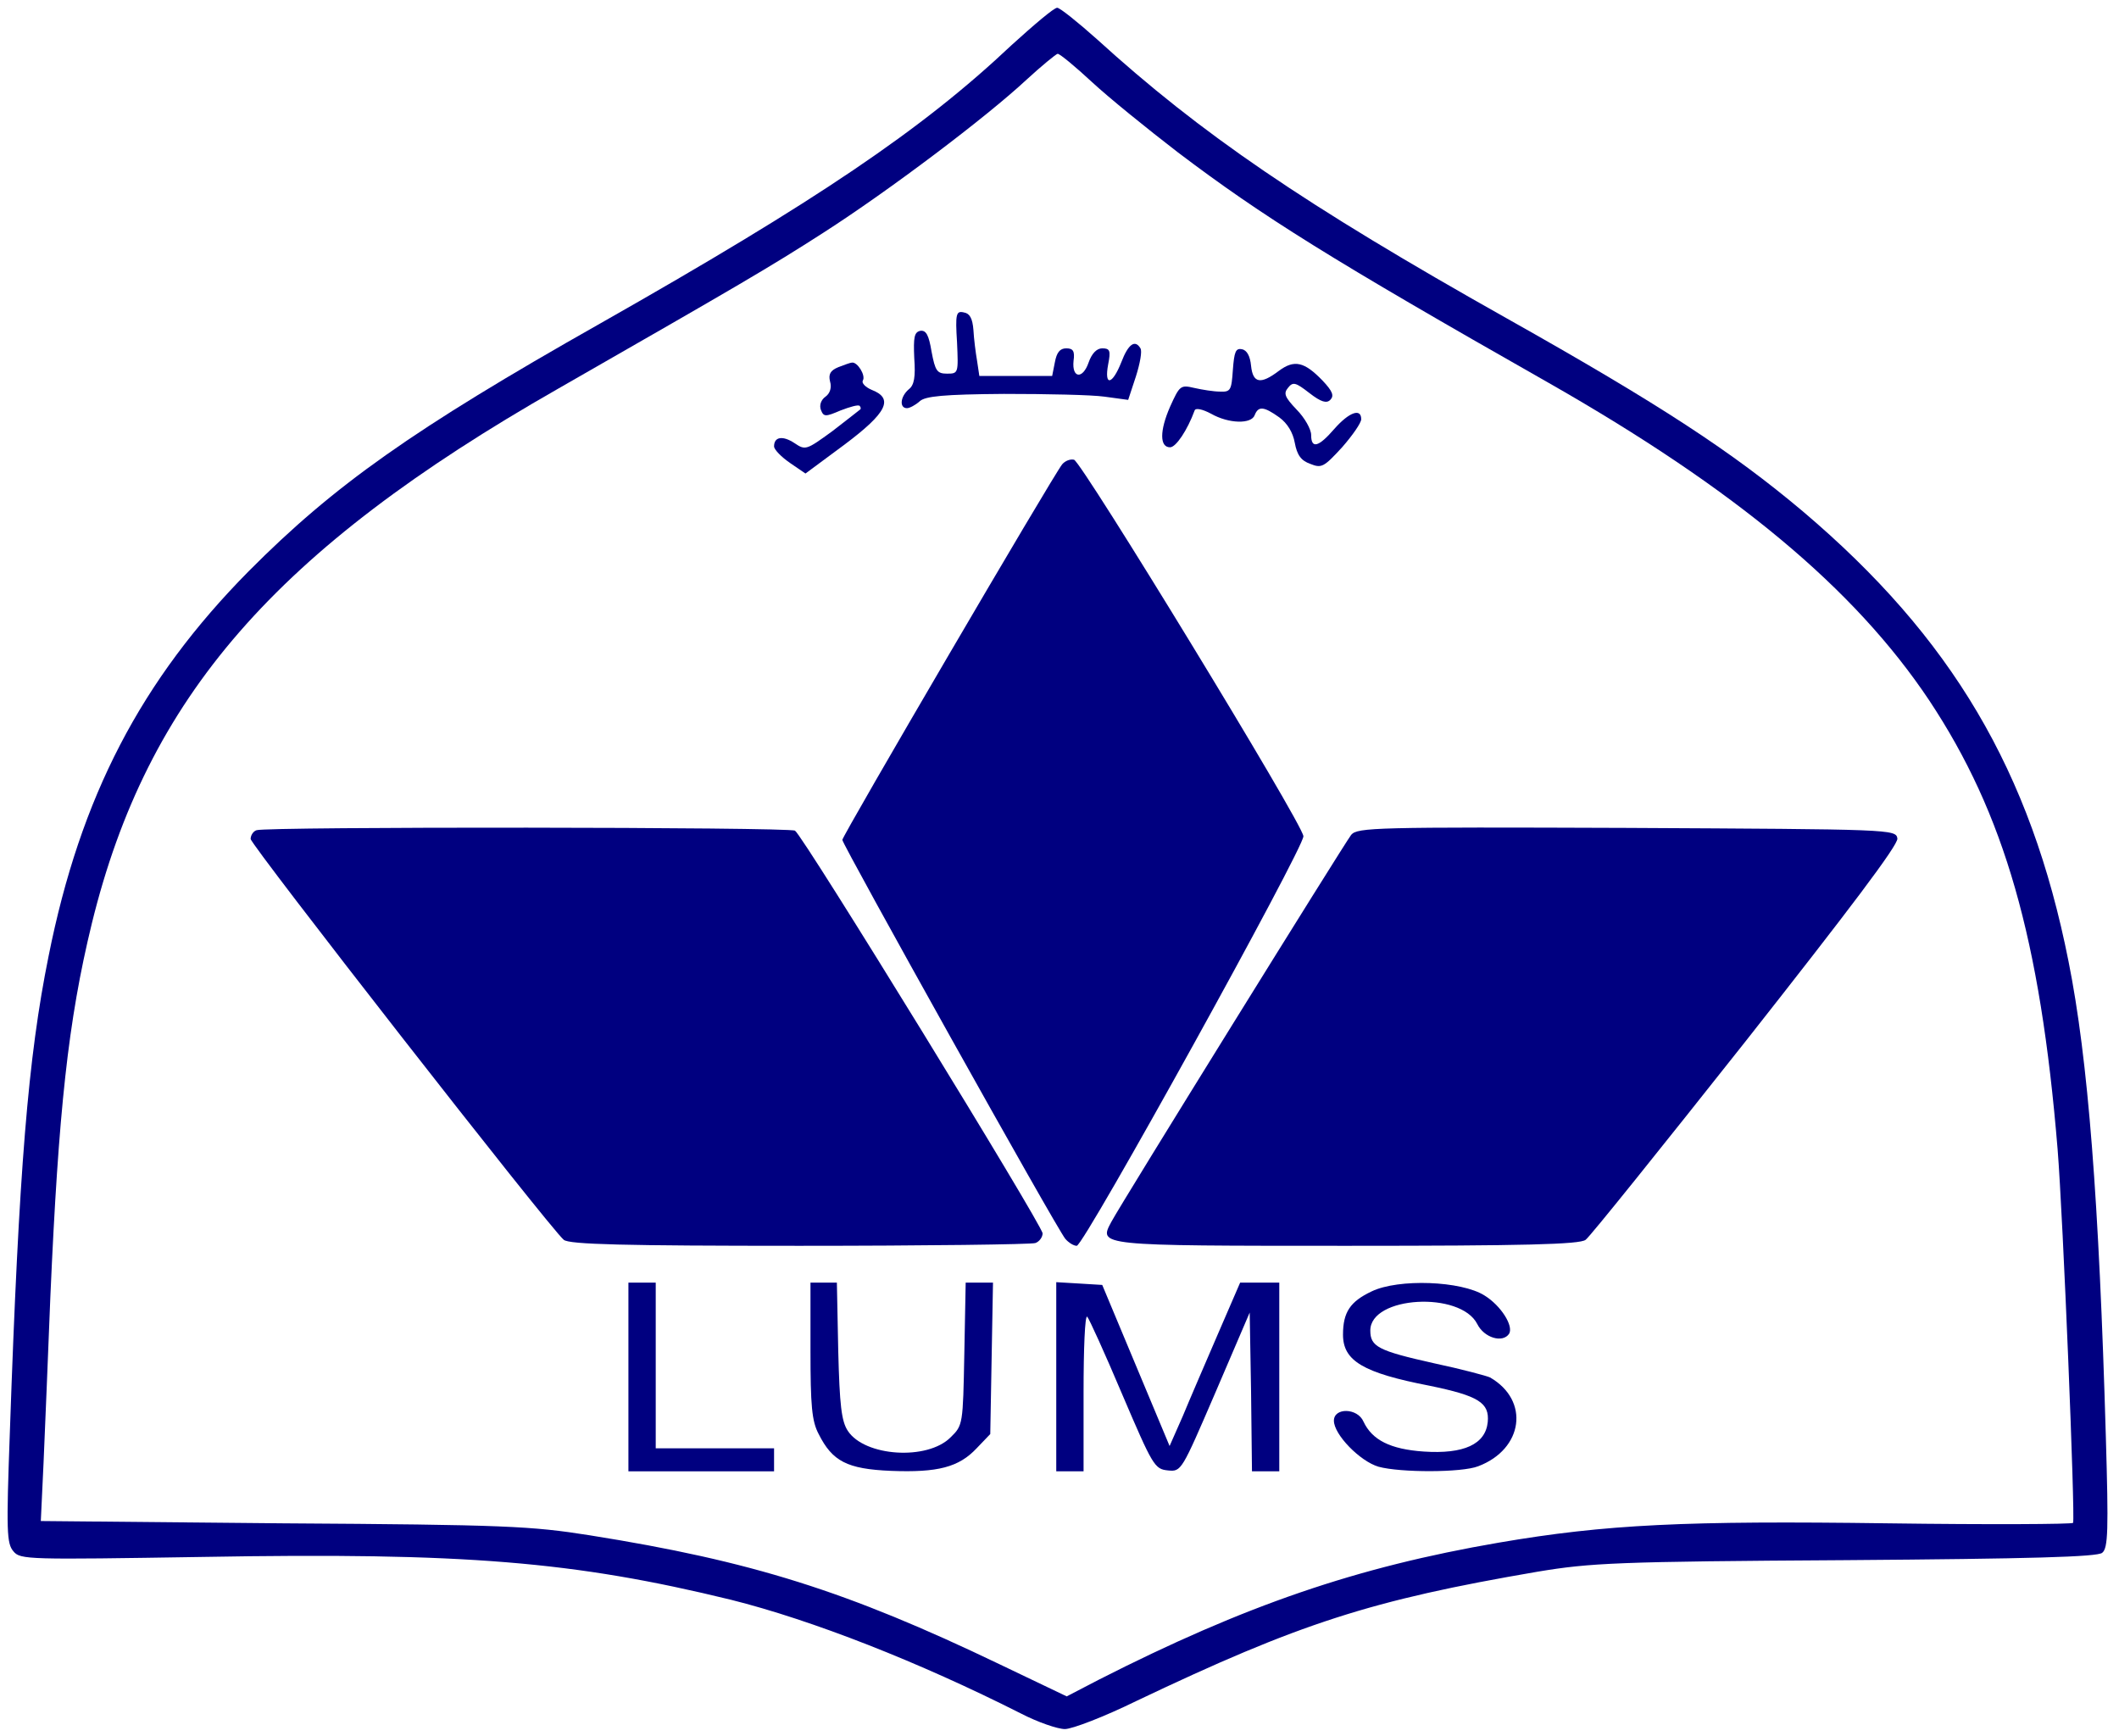
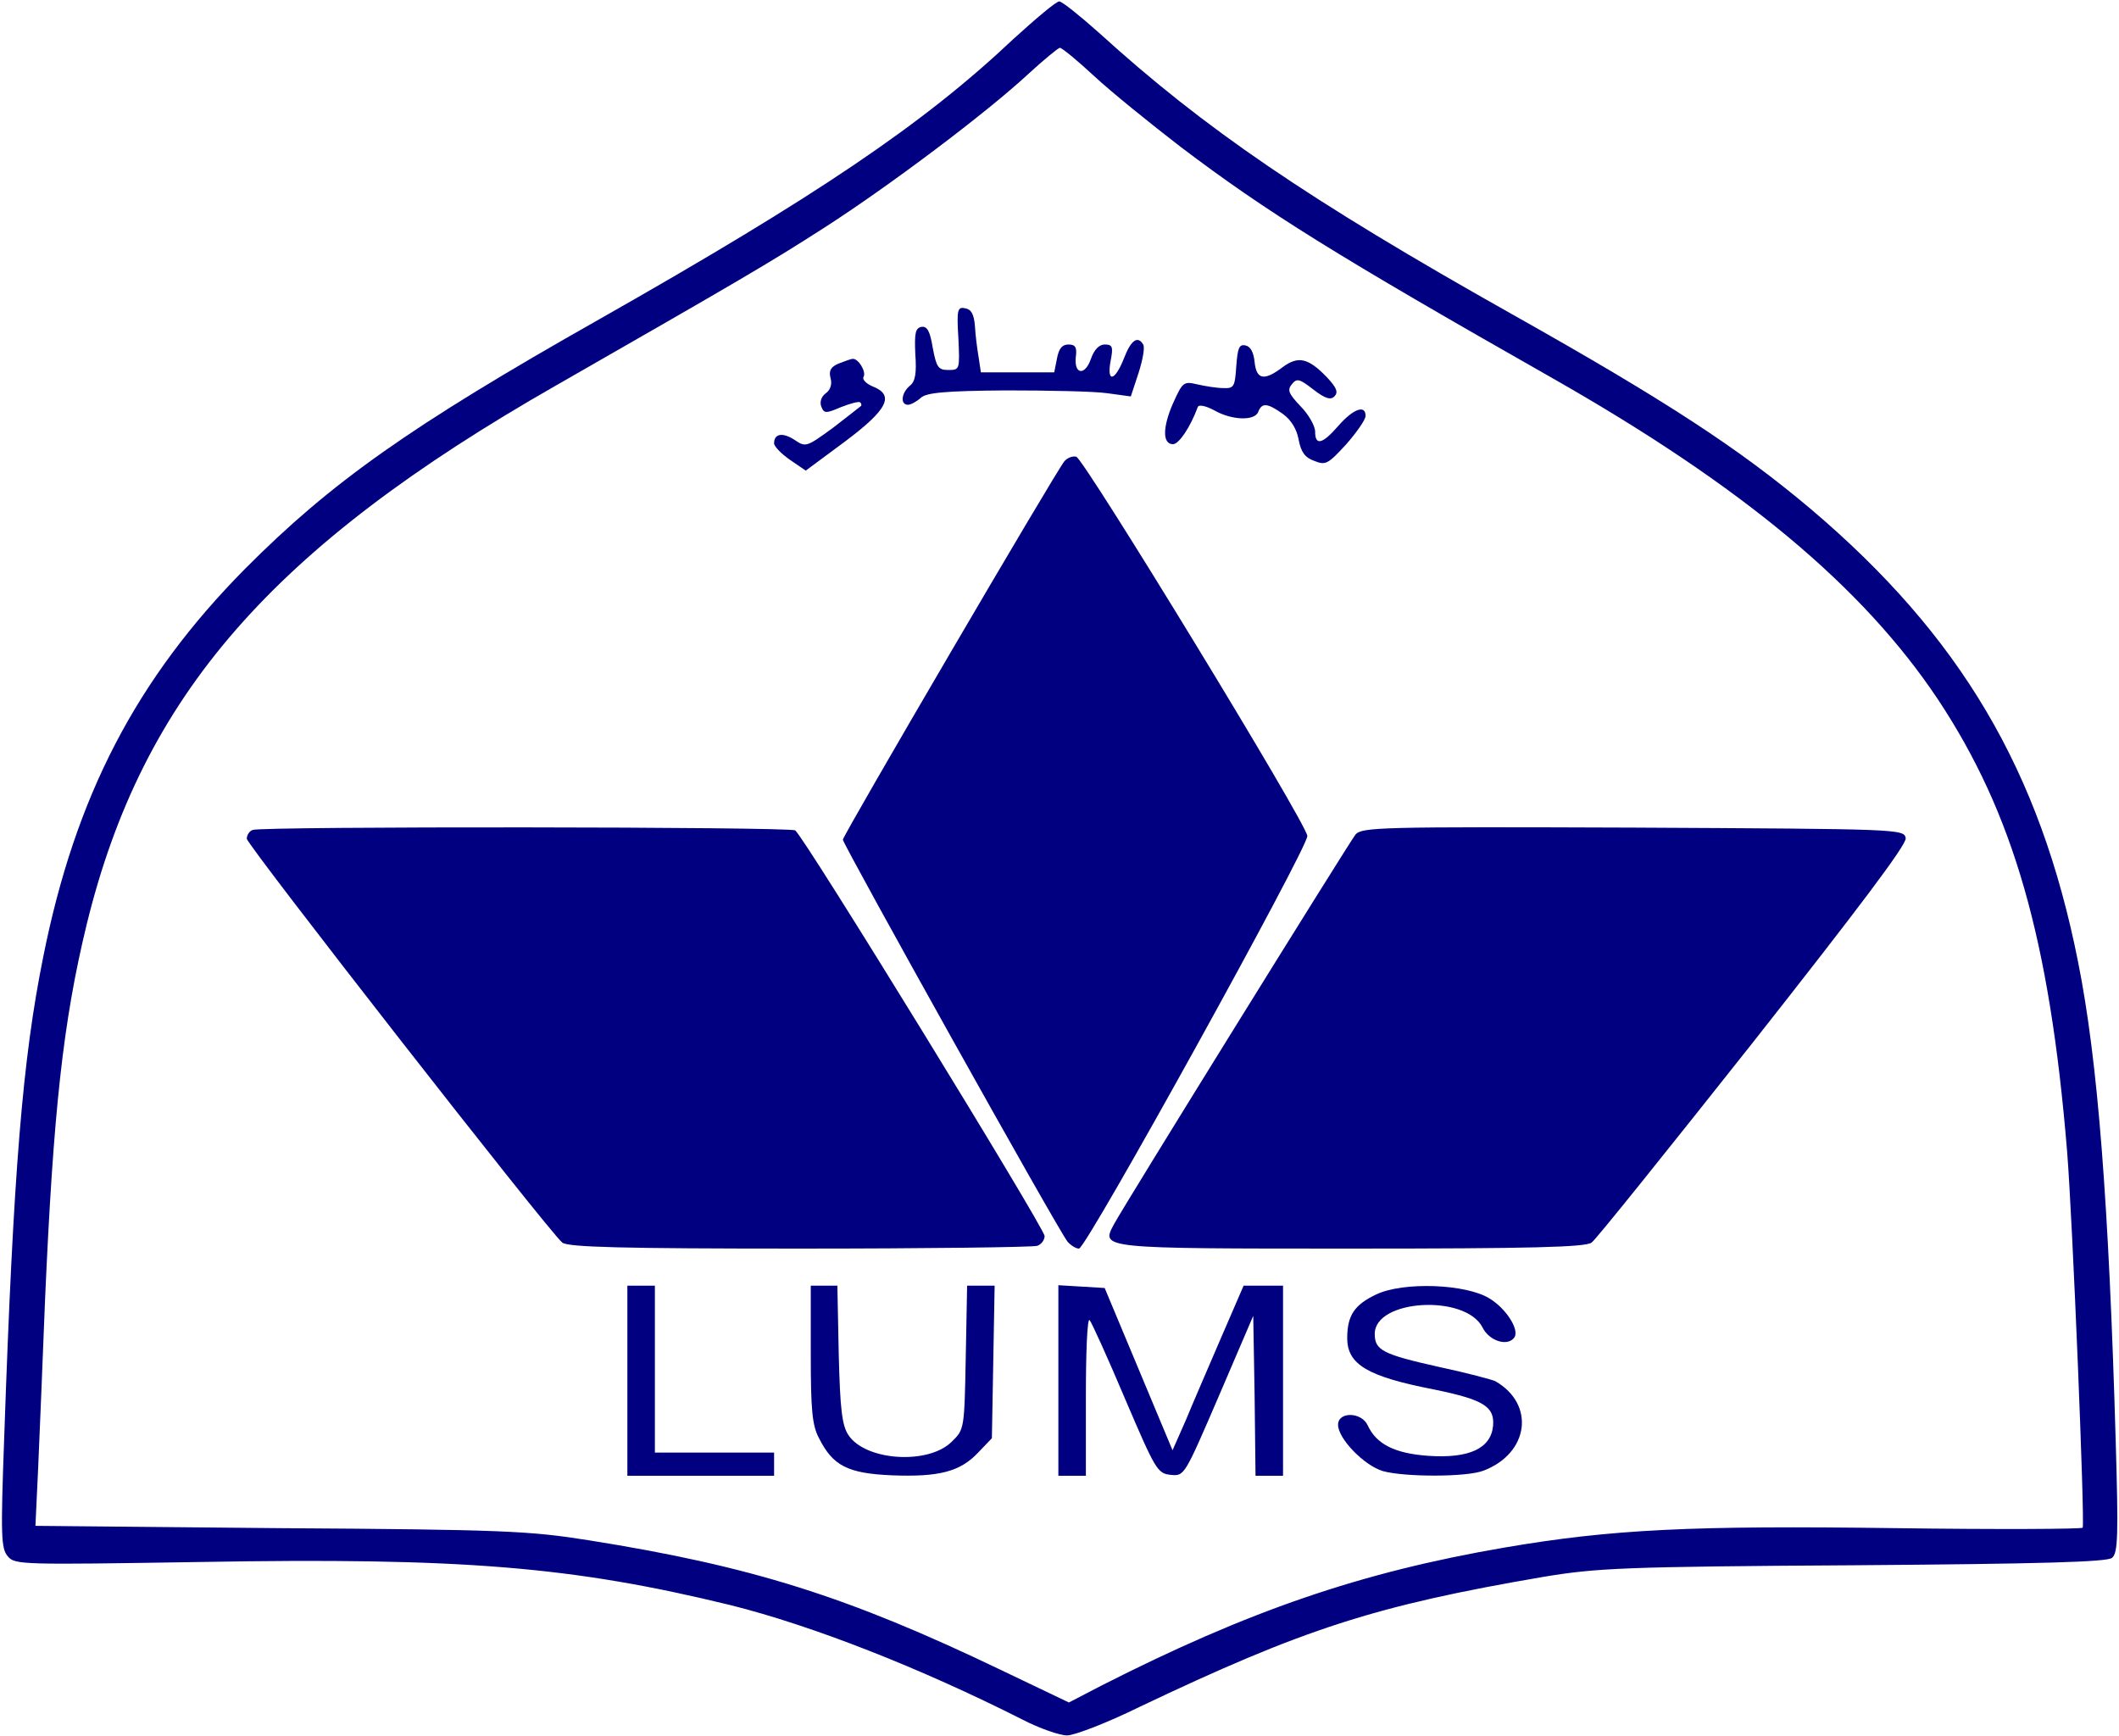
- <svg xmlns="http://www.w3.org/2000/svg" version="1.0" width="349.667" height="286.333" viewBox="0 0 262.25 214.75" preserveAspectRatio="xMidYMid meet" id="svg35">
+ <svg xmlns="http://www.w3.org/2000/svg" version="1.0" width="349.667" height="286.333" viewBox="0.787 0.787 260.152 213.177" preserveAspectRatio="xMidYMid meet" id="svg35">
  <defs id="defs39" />
  <g transform="matrix(0.05633051,0,0,-0.05695619,-9.539024,223.6592)" fill="#000000" stroke="none" id="g33" style="fill:#000080;stroke-width:1.765">
    <path d="M 2392,3829 C 2195,3645 1964,3491 1488,3224 1075,2993 903,2872 716,2686 479,2449 346,2196 276,1849 231,1629 211,1388 191,815 c -8,-216 -7,-242 8,-259 15,-18 32,-18 416,-12 576,10 816,-10 1160,-93 178,-44 413,-135 637,-247 37,-19 81,-34 97,-34 16,0 87,27 157,61 359,169 515,219 882,281 116,19 173,22 677,25 406,3 553,7 563,16 13,10 14,49 8,252 -15,514 -39,821 -82,1033 -83,414 -257,704 -584,978 -155,129 -312,231 -650,419 -446,248 -672,401 -901,607 -42,37 -81,68 -87,68 -7,0 -51,-37 -100,-81 z m 176,-80 c 37,-34 122,-102 189,-153 187,-140 336,-232 813,-500 412,-232 674,-448 838,-691 165,-246 244,-518 282,-975 12,-147 39,-801 34,-812 -2,-3 -185,-4 -406,-1 -445,6 -620,-2 -856,-42 -312,-53 -557,-136 -879,-298 l -70,-36 -148,70 c -335,159 -544,224 -900,280 -128,20 -184,23 -673,26 l -533,5 6,126 c 3,70 10,233 15,362 18,404 39,599 91,810 122,492 402,811 1024,1162 399,226 465,264 583,339 145,92 358,251 447,333 33,30 64,55 68,56 5,0 39,-28 75,-61 z" id="path11" style="fill:#000080;stroke-width:1.765" />
    <path d="m 2272,3183 c 3,-67 3,-68 -22,-68 -22,0 -26,6 -34,48 -6,36 -12,47 -25,45 -13,-3 -15,-14 -13,-59 3,-41 0,-59 -12,-68 -19,-16 -21,-41 -4,-41 6,0 19,7 28,15 12,11 52,15 185,16 94,0 193,-2 221,-6 l 52,-7 17,51 c 9,28 14,55 10,61 -12,20 -27,9 -42,-30 -20,-50 -38,-53 -29,-5 6,30 4,35 -13,35 -12,0 -23,-11 -30,-31 -13,-37 -37,-34 -33,4 3,21 -1,27 -16,27 -14,0 -21,-9 -25,-30 l -6,-30 h -80 -80 l -5,33 c -3,17 -7,48 -8,67 -2,25 -8,36 -21,38 -17,4 -19,-3 -15,-65 z" id="path13" style="fill:#000080;stroke-width:1.765" />
    <path d="m 2878,3123 c -3,-44 -5,-48 -28,-47 -14,0 -39,4 -57,8 -30,7 -32,5 -53,-41 -23,-52 -23,-88 0,-88 13,0 38,37 54,80 2,6 17,3 36,-7 39,-22 89,-23 96,-3 8,20 20,19 54,-5 18,-13 30,-33 34,-55 5,-27 14,-39 34,-46 25,-10 30,-7 70,36 23,26 42,53 42,61 0,25 -27,15 -59,-21 -35,-40 -51,-44 -51,-13 0,12 -14,37 -32,55 -26,27 -29,35 -19,47 11,14 17,12 47,-11 26,-20 38,-23 46,-15 9,9 5,19 -17,42 -40,41 -62,46 -96,21 -40,-30 -57,-27 -61,11 -2,21 -9,34 -20,36 -14,3 -17,-6 -20,-45 z" id="path15" style="fill:#000080;stroke-width:1.765" />
    <path d="m 2011,3129 c -17,-7 -22,-15 -18,-31 4,-13 0,-26 -10,-33 -10,-7 -14,-19 -10,-29 6,-15 10,-15 43,-1 21,8 39,13 42,10 3,-3 3,-7 1,-8 -2,-2 -30,-23 -61,-47 -57,-41 -59,-42 -83,-26 -26,17 -45,14 -45,-7 0,-7 16,-23 35,-36 l 34,-23 86,63 c 93,69 109,100 59,119 -14,6 -22,15 -19,20 7,11 -12,41 -24,39 -3,0 -17,-5 -30,-10 z" id="path17" style="fill:#000080;stroke-width:1.765" />
    <path d="m 2503,2918 c -21,-26 -483,-807 -483,-816 0,-10 471,-845 490,-867 7,-8 18,-15 25,-15 16,0 500,866 498,890 -2,28 -488,815 -504,818 -9,2 -20,-3 -26,-10 z" id="path19" style="fill:#000080;stroke-width:1.765" />
    <path d="m 733,2123 c -7,-2 -13,-11 -13,-19 0,-13 659,-848 688,-871 12,-10 131,-13 518,-13 276,0 509,3 518,6 9,3 16,13 16,21 0,17 -526,864 -544,875 -12,8 -1163,9 -1183,1 z" id="path21" style="fill:#000080;stroke-width:1.765" />
    <path d="m 3138,2113 c -15,-19 -505,-800 -527,-841 -28,-52 -32,-52 518,-52 390,0 511,3 524,13 9,6 167,201 352,432 227,285 335,426 333,440 -3,20 -12,20 -594,23 -553,2 -592,1 -606,-15 z" id="path23" style="fill:#000080;stroke-width:1.765" />
    <path d="M 1550,935 V 730 h 160 160 v 25 25 h -130 -130 v 180 180 h -30 -30 z" id="path25" style="fill:#000080;stroke-width:1.765" />
    <path d="m 1950,993 c 0,-121 3,-154 18,-182 30,-59 62,-76 159,-80 103,-4 149,8 188,49 l 30,31 3,165 3,164 h -30 -30 l -3,-155 c -3,-153 -3,-155 -30,-181 -51,-51 -189,-42 -226,14 -14,21 -18,56 -21,174 l -3,148 h -29 -29 z" id="path27" style="fill:#000080;stroke-width:1.765" />
    <path d="M 2490,936 V 730 h 30 30 v 172 c 0,94 3,168 8,164 4,-4 39,-80 77,-169 67,-155 71,-162 100,-165 30,-3 30,-2 105,170 l 75,173 3,-172 2,-173 h 30 30 v 205 205 h -43 -43 l -49,-112 c -27,-62 -62,-142 -77,-178 l -29,-65 -74,175 -74,175 -50,3 -51,3 z" id="path29" style="fill:#000080;stroke-width:1.765" />
    <path d="m 3183,1121 c -47,-22 -63,-45 -63,-94 0,-57 44,-83 190,-111 108,-22 132,-37 128,-79 -5,-48 -52,-70 -141,-64 -73,5 -113,25 -132,65 -13,30 -65,31 -65,2 0,-30 57,-88 98,-100 48,-13 183,-13 219,1 99,37 114,143 26,193 -6,3 -62,18 -124,31 -122,27 -139,36 -139,71 0,75 198,86 235,14 15,-30 56,-42 70,-21 10,17 -18,61 -54,83 -51,32 -189,37 -248,9 z" id="path31" style="fill:#000080;stroke-width:1.765" />
  </g>
</svg>
